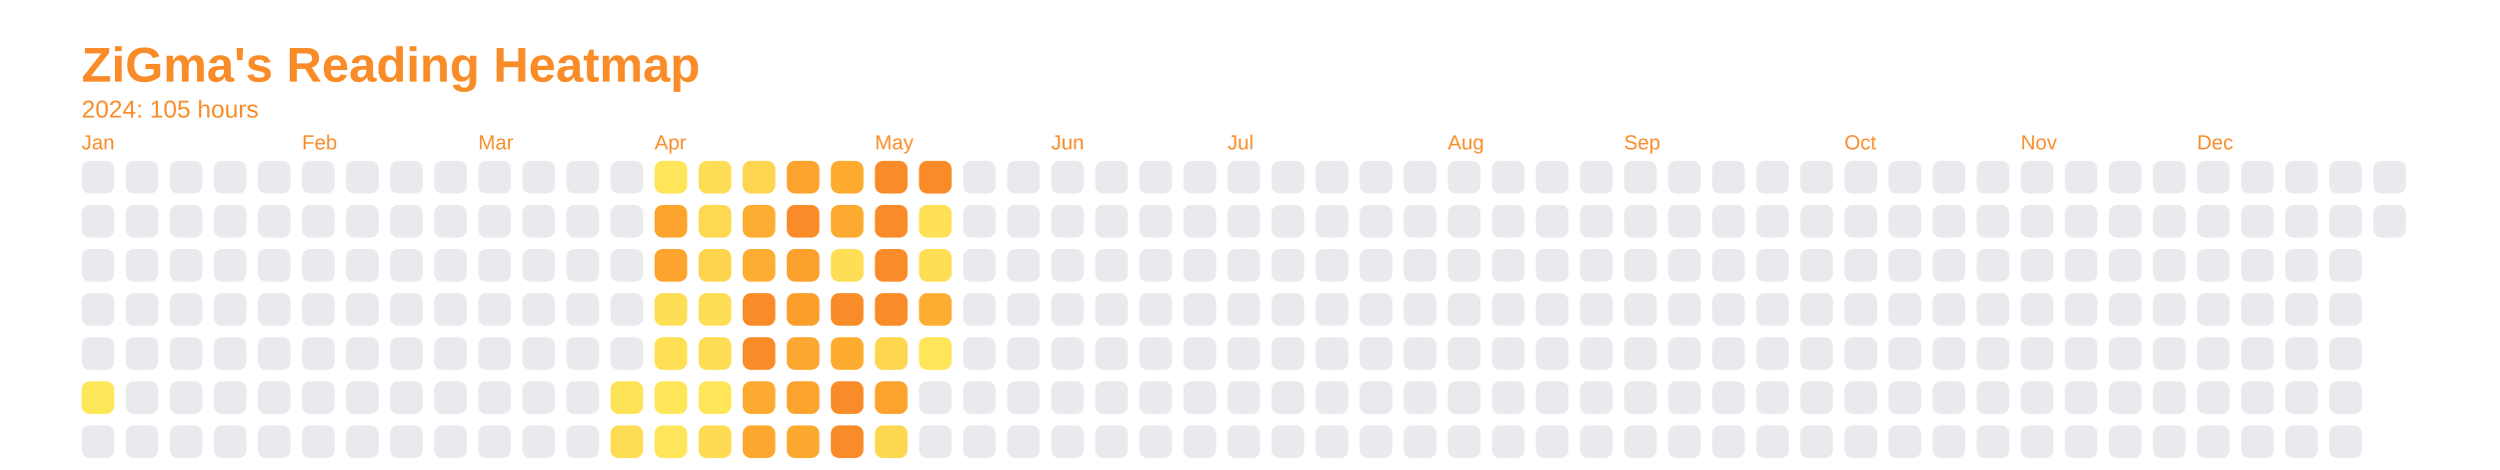
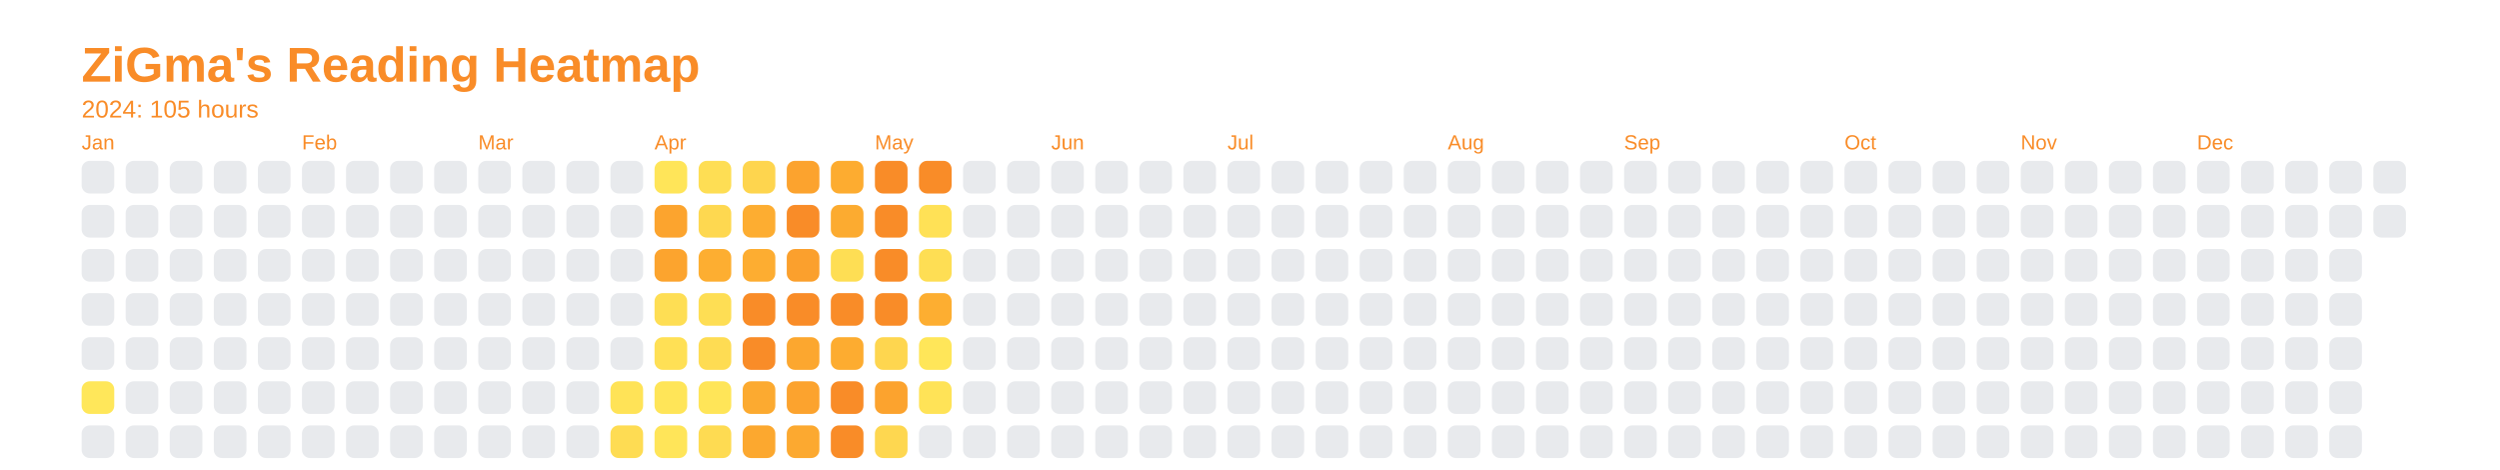
<svg xmlns="http://www.w3.org/2000/svg" baseProfile="full" height="57.5mm" version="1.1" viewBox="0,0,306.2,57.5" width="306.2mm">
  <defs />
  <rect fill="none" height="57.5" width="306.2" x="0" y="0" />
  <text fill="#f98c28" style="font-size:6px; font-family:Arial; font-weight:bold;" x="10" y="10">ZiGma's Reading Heatmap</text>
  <text fill="#f98c28" style="font-size:3px; font-family:Arial;" x="10" y="14.4">2024: 105 hours</text>
  <text fill="#f98c28" style="font-size:2.5px; font-family:Arial" x="10" y="18.3">Jan</text>
  <rect fill="#e8eaed" height="4" rx="1" ry="1" width="4" x="10" y="19.7" />
  <rect fill="#e8eaed" height="4" rx="1" ry="1" width="4" x="10" y="25.1" />
  <rect fill="#e8eaed" height="4" rx="1" ry="1" width="4" x="10" y="30.5" />
  <rect fill="#e8eaed" height="4" rx="1" ry="1" width="4" x="10" y="35.9" />
  <rect fill="#e8eaed" height="4" rx="1" ry="1" width="4" x="10" y="41.3" />
  <rect fill="#ffe75a" height="4" rx="1" ry="1" width="4" x="10" y="46.7" />
  <rect fill="#e8eaed" height="4" rx="1" ry="1" width="4" x="10" y="52.1" />
  <rect fill="#e8eaed" height="4" rx="1" ry="1" width="4" x="15.4" y="19.7" />
  <rect fill="#e8eaed" height="4" rx="1" ry="1" width="4" x="15.4" y="25.1" />
  <rect fill="#e8eaed" height="4" rx="1" ry="1" width="4" x="15.4" y="30.5" />
  <rect fill="#e8eaed" height="4" rx="1" ry="1" width="4" x="15.4" y="35.9" />
  <rect fill="#e8eaed" height="4" rx="1" ry="1" width="4" x="15.4" y="41.3" />
  <rect fill="#e8eaed" height="4" rx="1" ry="1" width="4" x="15.4" y="46.7" />
  <rect fill="#e8eaed" height="4" rx="1" ry="1" width="4" x="15.4" y="52.1" />
  <rect fill="#e8eaed" height="4" rx="1" ry="1" width="4" x="20.8" y="19.7" />
  <rect fill="#e8eaed" height="4" rx="1" ry="1" width="4" x="20.8" y="25.1" />
  <rect fill="#e8eaed" height="4" rx="1" ry="1" width="4" x="20.8" y="30.5" />
  <rect fill="#e8eaed" height="4" rx="1" ry="1" width="4" x="20.8" y="35.9" />
  <rect fill="#e8eaed" height="4" rx="1" ry="1" width="4" x="20.8" y="41.3" />
  <rect fill="#e8eaed" height="4" rx="1" ry="1" width="4" x="20.8" y="46.7" />
  <rect fill="#e8eaed" height="4" rx="1" ry="1" width="4" x="20.8" y="52.1" />
  <rect fill="#e8eaed" height="4" rx="1" ry="1" width="4" x="26.2" y="19.7" />
  <rect fill="#e8eaed" height="4" rx="1" ry="1" width="4" x="26.2" y="25.1" />
  <rect fill="#e8eaed" height="4" rx="1" ry="1" width="4" x="26.2" y="30.5" />
  <rect fill="#e8eaed" height="4" rx="1" ry="1" width="4" x="26.2" y="35.9" />
  <rect fill="#e8eaed" height="4" rx="1" ry="1" width="4" x="26.2" y="41.3" />
  <rect fill="#e8eaed" height="4" rx="1" ry="1" width="4" x="26.2" y="46.7" />
  <rect fill="#e8eaed" height="4" rx="1" ry="1" width="4" x="26.2" y="52.1" />
  <rect fill="#e8eaed" height="4" rx="1" ry="1" width="4" x="31.6" y="19.7" />
  <rect fill="#e8eaed" height="4" rx="1" ry="1" width="4" x="31.6" y="25.1" />
  <rect fill="#e8eaed" height="4" rx="1" ry="1" width="4" x="31.6" y="30.5" />
  <rect fill="#e8eaed" height="4" rx="1" ry="1" width="4" x="31.6" y="35.9" />
  <rect fill="#e8eaed" height="4" rx="1" ry="1" width="4" x="31.6" y="41.3" />
  <rect fill="#e8eaed" height="4" rx="1" ry="1" width="4" x="31.6" y="46.7" />
  <rect fill="#e8eaed" height="4" rx="1" ry="1" width="4" x="31.6" y="52.1" />
  <text fill="#f98c28" style="font-size:2.5px; font-family:Arial" x="37.0" y="18.3">Feb</text>
  <rect fill="#e8eaed" height="4" rx="1" ry="1" width="4" x="37.0" y="19.7" />
  <rect fill="#e8eaed" height="4" rx="1" ry="1" width="4" x="37.0" y="25.1" />
  <rect fill="#e8eaed" height="4" rx="1" ry="1" width="4" x="37.0" y="30.5" />
  <rect fill="#e8eaed" height="4" rx="1" ry="1" width="4" x="37.0" y="35.9" />
  <rect fill="#e8eaed" height="4" rx="1" ry="1" width="4" x="37.0" y="41.3" />
  <rect fill="#e8eaed" height="4" rx="1" ry="1" width="4" x="37.0" y="46.7" />
  <rect fill="#e8eaed" height="4" rx="1" ry="1" width="4" x="37.0" y="52.1" />
  <rect fill="#e8eaed" height="4" rx="1" ry="1" width="4" x="42.4" y="19.7" />
  <rect fill="#e8eaed" height="4" rx="1" ry="1" width="4" x="42.4" y="25.1" />
  <rect fill="#e8eaed" height="4" rx="1" ry="1" width="4" x="42.4" y="30.5" />
  <rect fill="#e8eaed" height="4" rx="1" ry="1" width="4" x="42.4" y="35.9" />
  <rect fill="#e8eaed" height="4" rx="1" ry="1" width="4" x="42.4" y="41.3" />
  <rect fill="#e8eaed" height="4" rx="1" ry="1" width="4" x="42.4" y="46.7" />
  <rect fill="#e8eaed" height="4" rx="1" ry="1" width="4" x="42.4" y="52.1" />
  <rect fill="#e8eaed" height="4" rx="1" ry="1" width="4" x="47.8" y="19.7" />
  <rect fill="#e8eaed" height="4" rx="1" ry="1" width="4" x="47.8" y="25.1" />
  <rect fill="#e8eaed" height="4" rx="1" ry="1" width="4" x="47.8" y="30.5" />
  <rect fill="#e8eaed" height="4" rx="1" ry="1" width="4" x="47.8" y="35.9" />
  <rect fill="#e8eaed" height="4" rx="1" ry="1" width="4" x="47.8" y="41.3" />
  <rect fill="#e8eaed" height="4" rx="1" ry="1" width="4" x="47.8" y="46.7" />
  <rect fill="#e8eaed" height="4" rx="1" ry="1" width="4" x="47.8" y="52.1" />
  <rect fill="#e8eaed" height="4" rx="1" ry="1" width="4" x="53.2" y="19.7" />
  <rect fill="#e8eaed" height="4" rx="1" ry="1" width="4" x="53.2" y="25.1" />
  <rect fill="#e8eaed" height="4" rx="1" ry="1" width="4" x="53.2" y="30.5" />
  <rect fill="#e8eaed" height="4" rx="1" ry="1" width="4" x="53.2" y="35.9" />
  <rect fill="#e8eaed" height="4" rx="1" ry="1" width="4" x="53.2" y="41.3" />
  <rect fill="#e8eaed" height="4" rx="1" ry="1" width="4" x="53.2" y="46.7" />
  <rect fill="#e8eaed" height="4" rx="1" ry="1" width="4" x="53.2" y="52.1" />
  <text fill="#f98c28" style="font-size:2.5px; font-family:Arial" x="58.6" y="18.3">Mar</text>
  <rect fill="#e8eaed" height="4" rx="1" ry="1" width="4" x="58.6" y="19.7" />
  <rect fill="#e8eaed" height="4" rx="1" ry="1" width="4" x="58.6" y="25.1" />
  <rect fill="#e8eaed" height="4" rx="1" ry="1" width="4" x="58.6" y="30.5" />
  <rect fill="#e8eaed" height="4" rx="1" ry="1" width="4" x="58.6" y="35.9" />
  <rect fill="#e8eaed" height="4" rx="1" ry="1" width="4" x="58.6" y="41.3" />
  <rect fill="#e8eaed" height="4" rx="1" ry="1" width="4" x="58.6" y="46.7" />
  <rect fill="#e8eaed" height="4" rx="1" ry="1" width="4" x="58.6" y="52.1" />
  <rect fill="#e8eaed" height="4" rx="1" ry="1" width="4" x="64" y="19.7" />
  <rect fill="#e8eaed" height="4" rx="1" ry="1" width="4" x="64" y="25.1" />
  <rect fill="#e8eaed" height="4" rx="1" ry="1" width="4" x="64" y="30.5" />
  <rect fill="#e8eaed" height="4" rx="1" ry="1" width="4" x="64" y="35.9" />
  <rect fill="#e8eaed" height="4" rx="1" ry="1" width="4" x="64" y="41.3" />
  <rect fill="#e8eaed" height="4" rx="1" ry="1" width="4" x="64" y="46.7" />
  <rect fill="#e8eaed" height="4" rx="1" ry="1" width="4" x="64" y="52.1" />
  <rect fill="#e8eaed" height="4" rx="1" ry="1" width="4" x="69.4" y="19.7" />
  <rect fill="#e8eaed" height="4" rx="1" ry="1" width="4" x="69.4" y="25.1" />
  <rect fill="#e8eaed" height="4" rx="1" ry="1" width="4" x="69.4" y="30.5" />
  <rect fill="#e8eaed" height="4" rx="1" ry="1" width="4" x="69.4" y="35.9" />
  <rect fill="#e8eaed" height="4" rx="1" ry="1" width="4" x="69.4" y="41.3" />
  <rect fill="#e8eaed" height="4" rx="1" ry="1" width="4" x="69.4" y="46.7" />
  <rect fill="#e8eaed" height="4" rx="1" ry="1" width="4" x="69.4" y="52.1" />
  <rect fill="#e8eaed" height="4" rx="1" ry="1" width="4" x="74.8" y="19.7" />
  <rect fill="#e8eaed" height="4" rx="1" ry="1" width="4" x="74.8" y="25.1" />
  <rect fill="#e8eaed" height="4" rx="1" ry="1" width="4" x="74.8" y="30.5" />
  <rect fill="#e8eaed" height="4" rx="1" ry="1" width="4" x="74.8" y="35.9" />
  <rect fill="#e8eaed" height="4" rx="1" ry="1" width="4" x="74.8" y="41.3" />
  <rect fill="#ffe357" height="4" rx="1" ry="1" width="4" x="74.8" y="46.7" />
  <rect fill="#fedc53" height="4" rx="1" ry="1" width="4" x="74.8" y="52.1" />
  <text fill="#f98c28" style="font-size:2.5px; font-family:Arial" x="80.2" y="18.3">Apr</text>
  <rect fill="#ffe559" height="4" rx="1" ry="1" width="4" x="80.2" y="19.7" />
  <rect fill="#fca42e" height="4" rx="1" ry="1" width="4" x="80.2" y="25.1" />
  <rect fill="#fca42e" height="4" rx="1" ry="1" width="4" x="80.2" y="30.5" />
  <rect fill="#fede54" height="4" rx="1" ry="1" width="4" x="80.2" y="35.9" />
  <rect fill="#ffe055" height="4" rx="1" ry="1" width="4" x="80.2" y="41.3" />
  <rect fill="#ffe558" height="4" rx="1" ry="1" width="4" x="80.2" y="46.7" />
  <rect fill="#ffe559" height="4" rx="1" ry="1" width="4" x="80.2" y="52.1" />
  <rect fill="#fede54" height="4" rx="1" ry="1" width="4" x="85.6" y="19.7" />
  <rect fill="#fed850" height="4" rx="1" ry="1" width="4" x="85.6" y="25.1" />
-   <rect fill="#fed34d" height="4" rx="1" ry="1" width="4" x="85.6" y="30.5" />
+   <rect fill="#fdae31" height="4" rx="1" ry="1" width="4" x="85.6" y="30.5" />
  <rect fill="#fede54" height="4" rx="1" ry="1" width="4" x="85.6" y="35.9" />
  <rect fill="#fedc53" height="4" rx="1" ry="1" width="4" x="85.6" y="41.3" />
  <rect fill="#ffe558" height="4" rx="1" ry="1" width="4" x="85.6" y="46.7" />
  <rect fill="#fedb52" height="4" rx="1" ry="1" width="4" x="85.6" y="52.1" />
  <rect fill="#fed54e" height="4" rx="1" ry="1" width="4" x="91" y="19.7" />
  <rect fill="#fdad31" height="4" rx="1" ry="1" width="4" x="91" y="25.1" />
  <rect fill="#fdad31" height="4" rx="1" ry="1" width="4" x="91" y="30.5" />
  <rect fill="#f98c28" height="4" rx="1" ry="1" width="4" x="91" y="35.9" />
  <rect fill="#f98c28" height="4" rx="1" ry="1" width="4" x="91" y="41.3" />
  <rect fill="#fcaa30" height="4" rx="1" ry="1" width="4" x="91" y="46.7" />
  <rect fill="#fca82f" height="4" rx="1" ry="1" width="4" x="91" y="52.1" />
  <rect fill="#fca32e" height="4" rx="1" ry="1" width="4" x="96.4" y="19.7" />
  <rect fill="#f98c28" height="4" rx="1" ry="1" width="4" x="96.4" y="25.1" />
  <rect fill="#fba02d" height="4" rx="1" ry="1" width="4" x="96.4" y="30.5" />
-   <rect fill="#fb9e2c" height="4" rx="1" ry="1" width="4" x="96.4" y="35.9" />
+   <rect fill="#f98c28" height="4" rx="1" ry="1" width="4" x="96.4" y="35.9" />
  <rect fill="#fca72f" height="4" rx="1" ry="1" width="4" x="96.4" y="41.3" />
  <rect fill="#fca32e" height="4" rx="1" ry="1" width="4" x="96.4" y="46.7" />
  <rect fill="#fca930" height="4" rx="1" ry="1" width="4" x="96.4" y="52.1" />
  <rect fill="#fdac30" height="4" rx="1" ry="1" width="4" x="101.8" y="19.7" />
  <rect fill="#fcab30" height="4" rx="1" ry="1" width="4" x="101.8" y="25.1" />
  <rect fill="#fede54" height="4" rx="1" ry="1" width="4" x="101.8" y="30.5" />
  <rect fill="#f98c28" height="4" rx="1" ry="1" width="4" x="101.8" y="35.9" />
  <rect fill="#fdac30" height="4" rx="1" ry="1" width="4" x="101.8" y="41.3" />
  <rect fill="#f98c28" height="4" rx="1" ry="1" width="4" x="101.8" y="46.7" />
  <rect fill="#f98c28" height="4" rx="1" ry="1" width="4" x="101.8" y="52.1" />
  <text fill="#f98c28" style="font-size:2.5px; font-family:Arial" x="107.2" y="18.3">May</text>
  <rect fill="#f98c28" height="4" rx="1" ry="1" width="4" x="107.2" y="19.7" />
  <rect fill="#f98c28" height="4" rx="1" ry="1" width="4" x="107.2" y="25.1" />
  <rect fill="#f98c28" height="4" rx="1" ry="1" width="4" x="107.2" y="30.5" />
  <rect fill="#f98c28" height="4" rx="1" ry="1" width="4" x="107.2" y="35.9" />
  <rect fill="#fed64f" height="4" rx="1" ry="1" width="4" x="107.2" y="41.3" />
  <rect fill="#fca32e" height="4" rx="1" ry="1" width="4" x="107.2" y="46.7" />
  <rect fill="#fed750" height="4" rx="1" ry="1" width="4" x="107.2" y="52.1" />
  <rect fill="#f98c28" height="4" rx="1" ry="1" width="4" x="112.6" y="19.7" />
  <rect fill="#ffe156" height="4" rx="1" ry="1" width="4" x="112.6" y="25.1" />
  <rect fill="#fede54" height="4" rx="1" ry="1" width="4" x="112.6" y="30.5" />
  <rect fill="#fdae31" height="4" rx="1" ry="1" width="4" x="112.6" y="35.9" />
  <rect fill="#ffe659" height="4" rx="1" ry="1" width="4" x="112.6" y="41.3" />
-   <rect fill="#e8eaed" height="4" rx="1" ry="1" width="4" x="112.6" y="46.7" />
+   <rect fill="#ffe357" height="4" rx="1" ry="1" width="4" x="112.6" y="46.7" />
  <rect fill="#e8eaed" height="4" rx="1" ry="1" width="4" x="112.6" y="52.1" />
  <rect fill="#e8eaed" height="4" rx="1" ry="1" width="4" x="118" y="19.7" />
  <rect fill="#e8eaed" height="4" rx="1" ry="1" width="4" x="118" y="25.1" />
  <rect fill="#e8eaed" height="4" rx="1" ry="1" width="4" x="118" y="30.5" />
  <rect fill="#e8eaed" height="4" rx="1" ry="1" width="4" x="118" y="35.9" />
  <rect fill="#e8eaed" height="4" rx="1" ry="1" width="4" x="118" y="41.3" />
  <rect fill="#e8eaed" height="4" rx="1" ry="1" width="4" x="118" y="46.7" />
  <rect fill="#e8eaed" height="4" rx="1" ry="1" width="4" x="118" y="52.1" />
  <rect fill="#e8eaed" height="4" rx="1" ry="1" width="4" x="123.4" y="19.7" />
  <rect fill="#e8eaed" height="4" rx="1" ry="1" width="4" x="123.4" y="25.1" />
  <rect fill="#e8eaed" height="4" rx="1" ry="1" width="4" x="123.4" y="30.5" />
  <rect fill="#e8eaed" height="4" rx="1" ry="1" width="4" x="123.4" y="35.9" />
  <rect fill="#e8eaed" height="4" rx="1" ry="1" width="4" x="123.4" y="41.3" />
  <rect fill="#e8eaed" height="4" rx="1" ry="1" width="4" x="123.4" y="46.7" />
  <rect fill="#e8eaed" height="4" rx="1" ry="1" width="4" x="123.4" y="52.1" />
  <text fill="#f98c28" style="font-size:2.5px; font-family:Arial" x="128.8" y="18.3">Jun</text>
  <rect fill="#e8eaed" height="4" rx="1" ry="1" width="4" x="128.8" y="19.7" />
  <rect fill="#e8eaed" height="4" rx="1" ry="1" width="4" x="128.8" y="25.1" />
  <rect fill="#e8eaed" height="4" rx="1" ry="1" width="4" x="128.8" y="30.5" />
  <rect fill="#e8eaed" height="4" rx="1" ry="1" width="4" x="128.8" y="35.9" />
  <rect fill="#e8eaed" height="4" rx="1" ry="1" width="4" x="128.8" y="41.3" />
  <rect fill="#e8eaed" height="4" rx="1" ry="1" width="4" x="128.8" y="46.7" />
  <rect fill="#e8eaed" height="4" rx="1" ry="1" width="4" x="128.8" y="52.1" />
  <rect fill="#e8eaed" height="4" rx="1" ry="1" width="4" x="134.2" y="19.7" />
  <rect fill="#e8eaed" height="4" rx="1" ry="1" width="4" x="134.2" y="25.1" />
  <rect fill="#e8eaed" height="4" rx="1" ry="1" width="4" x="134.2" y="30.5" />
  <rect fill="#e8eaed" height="4" rx="1" ry="1" width="4" x="134.2" y="35.9" />
  <rect fill="#e8eaed" height="4" rx="1" ry="1" width="4" x="134.2" y="41.3" />
  <rect fill="#e8eaed" height="4" rx="1" ry="1" width="4" x="134.2" y="46.7" />
  <rect fill="#e8eaed" height="4" rx="1" ry="1" width="4" x="134.2" y="52.1" />
  <rect fill="#e8eaed" height="4" rx="1" ry="1" width="4" x="139.6" y="19.7" />
  <rect fill="#e8eaed" height="4" rx="1" ry="1" width="4" x="139.6" y="25.1" />
  <rect fill="#e8eaed" height="4" rx="1" ry="1" width="4" x="139.6" y="30.5" />
  <rect fill="#e8eaed" height="4" rx="1" ry="1" width="4" x="139.6" y="35.9" />
  <rect fill="#e8eaed" height="4" rx="1" ry="1" width="4" x="139.6" y="41.3" />
  <rect fill="#e8eaed" height="4" rx="1" ry="1" width="4" x="139.6" y="46.7" />
  <rect fill="#e8eaed" height="4" rx="1" ry="1" width="4" x="139.6" y="52.1" />
  <rect fill="#e8eaed" height="4" rx="1" ry="1" width="4" x="145" y="19.7" />
  <rect fill="#e8eaed" height="4" rx="1" ry="1" width="4" x="145" y="25.1" />
  <rect fill="#e8eaed" height="4" rx="1" ry="1" width="4" x="145" y="30.5" />
  <rect fill="#e8eaed" height="4" rx="1" ry="1" width="4" x="145" y="35.9" />
  <rect fill="#e8eaed" height="4" rx="1" ry="1" width="4" x="145" y="41.3" />
  <rect fill="#e8eaed" height="4" rx="1" ry="1" width="4" x="145" y="46.7" />
  <rect fill="#e8eaed" height="4" rx="1" ry="1" width="4" x="145" y="52.1" />
  <text fill="#f98c28" style="font-size:2.5px; font-family:Arial" x="150.4" y="18.3">Jul</text>
  <rect fill="#e8eaed" height="4" rx="1" ry="1" width="4" x="150.4" y="19.7" />
  <rect fill="#e8eaed" height="4" rx="1" ry="1" width="4" x="150.4" y="25.1" />
  <rect fill="#e8eaed" height="4" rx="1" ry="1" width="4" x="150.4" y="30.5" />
  <rect fill="#e8eaed" height="4" rx="1" ry="1" width="4" x="150.4" y="35.9" />
  <rect fill="#e8eaed" height="4" rx="1" ry="1" width="4" x="150.4" y="41.3" />
  <rect fill="#e8eaed" height="4" rx="1" ry="1" width="4" x="150.4" y="46.7" />
  <rect fill="#e8eaed" height="4" rx="1" ry="1" width="4" x="150.4" y="52.1" />
  <rect fill="#e8eaed" height="4" rx="1" ry="1" width="4" x="155.8" y="19.7" />
  <rect fill="#e8eaed" height="4" rx="1" ry="1" width="4" x="155.8" y="25.1" />
  <rect fill="#e8eaed" height="4" rx="1" ry="1" width="4" x="155.8" y="30.5" />
  <rect fill="#e8eaed" height="4" rx="1" ry="1" width="4" x="155.8" y="35.9" />
  <rect fill="#e8eaed" height="4" rx="1" ry="1" width="4" x="155.8" y="41.3" />
  <rect fill="#e8eaed" height="4" rx="1" ry="1" width="4" x="155.8" y="46.7" />
  <rect fill="#e8eaed" height="4" rx="1" ry="1" width="4" x="155.8" y="52.1" />
  <rect fill="#e8eaed" height="4" rx="1" ry="1" width="4" x="161.2" y="19.7" />
  <rect fill="#e8eaed" height="4" rx="1" ry="1" width="4" x="161.2" y="25.1" />
  <rect fill="#e8eaed" height="4" rx="1" ry="1" width="4" x="161.2" y="30.5" />
  <rect fill="#e8eaed" height="4" rx="1" ry="1" width="4" x="161.2" y="35.9" />
  <rect fill="#e8eaed" height="4" rx="1" ry="1" width="4" x="161.2" y="41.3" />
  <rect fill="#e8eaed" height="4" rx="1" ry="1" width="4" x="161.2" y="46.7" />
  <rect fill="#e8eaed" height="4" rx="1" ry="1" width="4" x="161.2" y="52.1" />
  <rect fill="#e8eaed" height="4" rx="1" ry="1" width="4" x="166.6" y="19.7" />
  <rect fill="#e8eaed" height="4" rx="1" ry="1" width="4" x="166.6" y="25.1" />
  <rect fill="#e8eaed" height="4" rx="1" ry="1" width="4" x="166.6" y="30.5" />
  <rect fill="#e8eaed" height="4" rx="1" ry="1" width="4" x="166.6" y="35.9" />
  <rect fill="#e8eaed" height="4" rx="1" ry="1" width="4" x="166.6" y="41.3" />
  <rect fill="#e8eaed" height="4" rx="1" ry="1" width="4" x="166.6" y="46.7" />
  <rect fill="#e8eaed" height="4" rx="1" ry="1" width="4" x="166.6" y="52.1" />
  <rect fill="#e8eaed" height="4" rx="1" ry="1" width="4" x="172" y="19.7" />
  <rect fill="#e8eaed" height="4" rx="1" ry="1" width="4" x="172" y="25.1" />
  <rect fill="#e8eaed" height="4" rx="1" ry="1" width="4" x="172" y="30.5" />
  <rect fill="#e8eaed" height="4" rx="1" ry="1" width="4" x="172" y="35.9" />
  <rect fill="#e8eaed" height="4" rx="1" ry="1" width="4" x="172" y="41.3" />
  <rect fill="#e8eaed" height="4" rx="1" ry="1" width="4" x="172" y="46.7" />
  <rect fill="#e8eaed" height="4" rx="1" ry="1" width="4" x="172" y="52.1" />
  <text fill="#f98c28" style="font-size:2.5px; font-family:Arial" x="177.4" y="18.3">Aug</text>
  <rect fill="#e8eaed" height="4" rx="1" ry="1" width="4" x="177.4" y="19.7" />
  <rect fill="#e8eaed" height="4" rx="1" ry="1" width="4" x="177.4" y="25.1" />
  <rect fill="#e8eaed" height="4" rx="1" ry="1" width="4" x="177.4" y="30.5" />
  <rect fill="#e8eaed" height="4" rx="1" ry="1" width="4" x="177.4" y="35.9" />
  <rect fill="#e8eaed" height="4" rx="1" ry="1" width="4" x="177.4" y="41.3" />
  <rect fill="#e8eaed" height="4" rx="1" ry="1" width="4" x="177.4" y="46.7" />
  <rect fill="#e8eaed" height="4" rx="1" ry="1" width="4" x="177.4" y="52.1" />
  <rect fill="#e8eaed" height="4" rx="1" ry="1" width="4" x="182.8" y="19.7" />
  <rect fill="#e8eaed" height="4" rx="1" ry="1" width="4" x="182.8" y="25.1" />
  <rect fill="#e8eaed" height="4" rx="1" ry="1" width="4" x="182.8" y="30.5" />
  <rect fill="#e8eaed" height="4" rx="1" ry="1" width="4" x="182.8" y="35.9" />
  <rect fill="#e8eaed" height="4" rx="1" ry="1" width="4" x="182.8" y="41.3" />
  <rect fill="#e8eaed" height="4" rx="1" ry="1" width="4" x="182.8" y="46.7" />
  <rect fill="#e8eaed" height="4" rx="1" ry="1" width="4" x="182.8" y="52.1" />
  <rect fill="#e8eaed" height="4" rx="1" ry="1" width="4" x="188.2" y="19.7" />
  <rect fill="#e8eaed" height="4" rx="1" ry="1" width="4" x="188.2" y="25.1" />
  <rect fill="#e8eaed" height="4" rx="1" ry="1" width="4" x="188.2" y="30.5" />
  <rect fill="#e8eaed" height="4" rx="1" ry="1" width="4" x="188.2" y="35.9" />
  <rect fill="#e8eaed" height="4" rx="1" ry="1" width="4" x="188.2" y="41.3" />
  <rect fill="#e8eaed" height="4" rx="1" ry="1" width="4" x="188.2" y="46.7" />
  <rect fill="#e8eaed" height="4" rx="1" ry="1" width="4" x="188.2" y="52.1" />
  <rect fill="#e8eaed" height="4" rx="1" ry="1" width="4" x="193.6" y="19.7" />
  <rect fill="#e8eaed" height="4" rx="1" ry="1" width="4" x="193.6" y="25.1" />
  <rect fill="#e8eaed" height="4" rx="1" ry="1" width="4" x="193.6" y="30.5" />
  <rect fill="#e8eaed" height="4" rx="1" ry="1" width="4" x="193.6" y="35.9" />
  <rect fill="#e8eaed" height="4" rx="1" ry="1" width="4" x="193.6" y="41.3" />
  <rect fill="#e8eaed" height="4" rx="1" ry="1" width="4" x="193.6" y="46.7" />
  <rect fill="#e8eaed" height="4" rx="1" ry="1" width="4" x="193.6" y="52.1" />
  <text fill="#f98c28" style="font-size:2.5px; font-family:Arial" x="199" y="18.3">Sep</text>
  <rect fill="#e8eaed" height="4" rx="1" ry="1" width="4" x="199" y="19.7" />
  <rect fill="#e8eaed" height="4" rx="1" ry="1" width="4" x="199" y="25.1" />
  <rect fill="#e8eaed" height="4" rx="1" ry="1" width="4" x="199" y="30.5" />
  <rect fill="#e8eaed" height="4" rx="1" ry="1" width="4" x="199" y="35.9" />
  <rect fill="#e8eaed" height="4" rx="1" ry="1" width="4" x="199" y="41.3" />
  <rect fill="#e8eaed" height="4" rx="1" ry="1" width="4" x="199" y="46.7" />
  <rect fill="#e8eaed" height="4" rx="1" ry="1" width="4" x="199" y="52.1" />
  <rect fill="#e8eaed" height="4" rx="1" ry="1" width="4" x="204.4" y="19.7" />
  <rect fill="#e8eaed" height="4" rx="1" ry="1" width="4" x="204.4" y="25.1" />
  <rect fill="#e8eaed" height="4" rx="1" ry="1" width="4" x="204.4" y="30.5" />
  <rect fill="#e8eaed" height="4" rx="1" ry="1" width="4" x="204.4" y="35.9" />
  <rect fill="#e8eaed" height="4" rx="1" ry="1" width="4" x="204.4" y="41.3" />
  <rect fill="#e8eaed" height="4" rx="1" ry="1" width="4" x="204.4" y="46.7" />
  <rect fill="#e8eaed" height="4" rx="1" ry="1" width="4" x="204.4" y="52.1" />
  <rect fill="#e8eaed" height="4" rx="1" ry="1" width="4" x="209.8" y="19.7" />
  <rect fill="#e8eaed" height="4" rx="1" ry="1" width="4" x="209.8" y="25.1" />
  <rect fill="#e8eaed" height="4" rx="1" ry="1" width="4" x="209.8" y="30.5" />
  <rect fill="#e8eaed" height="4" rx="1" ry="1" width="4" x="209.8" y="35.9" />
  <rect fill="#e8eaed" height="4" rx="1" ry="1" width="4" x="209.8" y="41.3" />
  <rect fill="#e8eaed" height="4" rx="1" ry="1" width="4" x="209.8" y="46.7" />
  <rect fill="#e8eaed" height="4" rx="1" ry="1" width="4" x="209.8" y="52.1" />
  <rect fill="#e8eaed" height="4" rx="1" ry="1" width="4" x="215.2" y="19.7" />
  <rect fill="#e8eaed" height="4" rx="1" ry="1" width="4" x="215.2" y="25.1" />
  <rect fill="#e8eaed" height="4" rx="1" ry="1" width="4" x="215.2" y="30.5" />
  <rect fill="#e8eaed" height="4" rx="1" ry="1" width="4" x="215.2" y="35.9" />
  <rect fill="#e8eaed" height="4" rx="1" ry="1" width="4" x="215.2" y="41.3" />
  <rect fill="#e8eaed" height="4" rx="1" ry="1" width="4" x="215.2" y="46.7" />
  <rect fill="#e8eaed" height="4" rx="1" ry="1" width="4" x="215.2" y="52.1" />
  <rect fill="#e8eaed" height="4" rx="1" ry="1" width="4" x="220.6" y="19.7" />
  <rect fill="#e8eaed" height="4" rx="1" ry="1" width="4" x="220.6" y="25.1" />
  <rect fill="#e8eaed" height="4" rx="1" ry="1" width="4" x="220.6" y="30.5" />
  <rect fill="#e8eaed" height="4" rx="1" ry="1" width="4" x="220.6" y="35.9" />
  <rect fill="#e8eaed" height="4" rx="1" ry="1" width="4" x="220.6" y="41.3" />
  <rect fill="#e8eaed" height="4" rx="1" ry="1" width="4" x="220.6" y="46.7" />
  <rect fill="#e8eaed" height="4" rx="1" ry="1" width="4" x="220.6" y="52.1" />
  <text fill="#f98c28" style="font-size:2.5px; font-family:Arial" x="226" y="18.3">Oct</text>
  <rect fill="#e8eaed" height="4" rx="1" ry="1" width="4" x="226" y="19.7" />
  <rect fill="#e8eaed" height="4" rx="1" ry="1" width="4" x="226" y="25.1" />
  <rect fill="#e8eaed" height="4" rx="1" ry="1" width="4" x="226" y="30.5" />
  <rect fill="#e8eaed" height="4" rx="1" ry="1" width="4" x="226" y="35.9" />
  <rect fill="#e8eaed" height="4" rx="1" ry="1" width="4" x="226" y="41.3" />
  <rect fill="#e8eaed" height="4" rx="1" ry="1" width="4" x="226" y="46.7" />
  <rect fill="#e8eaed" height="4" rx="1" ry="1" width="4" x="226" y="52.1" />
  <rect fill="#e8eaed" height="4" rx="1" ry="1" width="4" x="231.4" y="19.7" />
  <rect fill="#e8eaed" height="4" rx="1" ry="1" width="4" x="231.4" y="25.1" />
  <rect fill="#e8eaed" height="4" rx="1" ry="1" width="4" x="231.4" y="30.5" />
  <rect fill="#e8eaed" height="4" rx="1" ry="1" width="4" x="231.4" y="35.9" />
  <rect fill="#e8eaed" height="4" rx="1" ry="1" width="4" x="231.4" y="41.3" />
  <rect fill="#e8eaed" height="4" rx="1" ry="1" width="4" x="231.4" y="46.7" />
  <rect fill="#e8eaed" height="4" rx="1" ry="1" width="4" x="231.4" y="52.1" />
  <rect fill="#e8eaed" height="4" rx="1" ry="1" width="4" x="236.8" y="19.7" />
  <rect fill="#e8eaed" height="4" rx="1" ry="1" width="4" x="236.8" y="25.1" />
  <rect fill="#e8eaed" height="4" rx="1" ry="1" width="4" x="236.8" y="30.5" />
  <rect fill="#e8eaed" height="4" rx="1" ry="1" width="4" x="236.8" y="35.9" />
  <rect fill="#e8eaed" height="4" rx="1" ry="1" width="4" x="236.8" y="41.3" />
  <rect fill="#e8eaed" height="4" rx="1" ry="1" width="4" x="236.8" y="46.7" />
  <rect fill="#e8eaed" height="4" rx="1" ry="1" width="4" x="236.8" y="52.1" />
  <rect fill="#e8eaed" height="4" rx="1" ry="1" width="4" x="242.2" y="19.7" />
  <rect fill="#e8eaed" height="4" rx="1" ry="1" width="4" x="242.2" y="25.1" />
  <rect fill="#e8eaed" height="4" rx="1" ry="1" width="4" x="242.2" y="30.5" />
  <rect fill="#e8eaed" height="4" rx="1" ry="1" width="4" x="242.2" y="35.9" />
  <rect fill="#e8eaed" height="4" rx="1" ry="1" width="4" x="242.2" y="41.3" />
  <rect fill="#e8eaed" height="4" rx="1" ry="1" width="4" x="242.2" y="46.7" />
  <rect fill="#e8eaed" height="4" rx="1" ry="1" width="4" x="242.2" y="52.1" />
  <text fill="#f98c28" style="font-size:2.5px; font-family:Arial" x="247.6" y="18.3">Nov</text>
  <rect fill="#e8eaed" height="4" rx="1" ry="1" width="4" x="247.6" y="19.7" />
  <rect fill="#e8eaed" height="4" rx="1" ry="1" width="4" x="247.6" y="25.1" />
  <rect fill="#e8eaed" height="4" rx="1" ry="1" width="4" x="247.6" y="30.5" />
  <rect fill="#e8eaed" height="4" rx="1" ry="1" width="4" x="247.6" y="35.9" />
  <rect fill="#e8eaed" height="4" rx="1" ry="1" width="4" x="247.6" y="41.3" />
  <rect fill="#e8eaed" height="4" rx="1" ry="1" width="4" x="247.6" y="46.7" />
  <rect fill="#e8eaed" height="4" rx="1" ry="1" width="4" x="247.6" y="52.1" />
  <rect fill="#e8eaed" height="4" rx="1" ry="1" width="4" x="253" y="19.7" />
  <rect fill="#e8eaed" height="4" rx="1" ry="1" width="4" x="253" y="25.1" />
  <rect fill="#e8eaed" height="4" rx="1" ry="1" width="4" x="253" y="30.5" />
  <rect fill="#e8eaed" height="4" rx="1" ry="1" width="4" x="253" y="35.9" />
  <rect fill="#e8eaed" height="4" rx="1" ry="1" width="4" x="253" y="41.3" />
  <rect fill="#e8eaed" height="4" rx="1" ry="1" width="4" x="253" y="46.7" />
  <rect fill="#e8eaed" height="4" rx="1" ry="1" width="4" x="253" y="52.1" />
  <rect fill="#e8eaed" height="4" rx="1" ry="1" width="4" x="258.4" y="19.7" />
  <rect fill="#e8eaed" height="4" rx="1" ry="1" width="4" x="258.4" y="25.1" />
  <rect fill="#e8eaed" height="4" rx="1" ry="1" width="4" x="258.4" y="30.5" />
  <rect fill="#e8eaed" height="4" rx="1" ry="1" width="4" x="258.4" y="35.9" />
  <rect fill="#e8eaed" height="4" rx="1" ry="1" width="4" x="258.4" y="41.3" />
  <rect fill="#e8eaed" height="4" rx="1" ry="1" width="4" x="258.4" y="46.7" />
  <rect fill="#e8eaed" height="4" rx="1" ry="1" width="4" x="258.4" y="52.1" />
  <rect fill="#e8eaed" height="4" rx="1" ry="1" width="4" x="263.8" y="19.7" />
  <rect fill="#e8eaed" height="4" rx="1" ry="1" width="4" x="263.8" y="25.1" />
  <rect fill="#e8eaed" height="4" rx="1" ry="1" width="4" x="263.8" y="30.5" />
  <rect fill="#e8eaed" height="4" rx="1" ry="1" width="4" x="263.8" y="35.9" />
  <rect fill="#e8eaed" height="4" rx="1" ry="1" width="4" x="263.8" y="41.3" />
  <rect fill="#e8eaed" height="4" rx="1" ry="1" width="4" x="263.8" y="46.7" />
  <rect fill="#e8eaed" height="4" rx="1" ry="1" width="4" x="263.8" y="52.1" />
  <text fill="#f98c28" style="font-size:2.5px; font-family:Arial" x="269.2" y="18.3">Dec</text>
  <rect fill="#e8eaed" height="4" rx="1" ry="1" width="4" x="269.2" y="19.7" />
  <rect fill="#e8eaed" height="4" rx="1" ry="1" width="4" x="269.2" y="25.1" />
  <rect fill="#e8eaed" height="4" rx="1" ry="1" width="4" x="269.2" y="30.5" />
  <rect fill="#e8eaed" height="4" rx="1" ry="1" width="4" x="269.2" y="35.9" />
  <rect fill="#e8eaed" height="4" rx="1" ry="1" width="4" x="269.2" y="41.3" />
  <rect fill="#e8eaed" height="4" rx="1" ry="1" width="4" x="269.2" y="46.7" />
  <rect fill="#e8eaed" height="4" rx="1" ry="1" width="4" x="269.2" y="52.1" />
  <rect fill="#e8eaed" height="4" rx="1" ry="1" width="4" x="274.6" y="19.7" />
  <rect fill="#e8eaed" height="4" rx="1" ry="1" width="4" x="274.6" y="25.1" />
  <rect fill="#e8eaed" height="4" rx="1" ry="1" width="4" x="274.6" y="30.5" />
  <rect fill="#e8eaed" height="4" rx="1" ry="1" width="4" x="274.6" y="35.9" />
  <rect fill="#e8eaed" height="4" rx="1" ry="1" width="4" x="274.6" y="41.3" />
  <rect fill="#e8eaed" height="4" rx="1" ry="1" width="4" x="274.6" y="46.7" />
  <rect fill="#e8eaed" height="4" rx="1" ry="1" width="4" x="274.6" y="52.1" />
  <rect fill="#e8eaed" height="4" rx="1" ry="1" width="4" x="280" y="19.7" />
  <rect fill="#e8eaed" height="4" rx="1" ry="1" width="4" x="280" y="25.1" />
  <rect fill="#e8eaed" height="4" rx="1" ry="1" width="4" x="280" y="30.5" />
  <rect fill="#e8eaed" height="4" rx="1" ry="1" width="4" x="280" y="35.9" />
  <rect fill="#e8eaed" height="4" rx="1" ry="1" width="4" x="280" y="41.3" />
  <rect fill="#e8eaed" height="4" rx="1" ry="1" width="4" x="280" y="46.7" />
  <rect fill="#e8eaed" height="4" rx="1" ry="1" width="4" x="280" y="52.1" />
  <rect fill="#e8eaed" height="4" rx="1" ry="1" width="4" x="285.4" y="19.7" />
  <rect fill="#e8eaed" height="4" rx="1" ry="1" width="4" x="285.4" y="25.1" />
  <rect fill="#e8eaed" height="4" rx="1" ry="1" width="4" x="285.4" y="30.5" />
  <rect fill="#e8eaed" height="4" rx="1" ry="1" width="4" x="285.4" y="35.9" />
  <rect fill="#e8eaed" height="4" rx="1" ry="1" width="4" x="285.4" y="41.3" />
  <rect fill="#e8eaed" height="4" rx="1" ry="1" width="4" x="285.4" y="46.7" />
  <rect fill="#e8eaed" height="4" rx="1" ry="1" width="4" x="285.4" y="52.1" />
  <rect fill="#e8eaed" height="4" rx="1" ry="1" width="4" x="290.8" y="19.7" />
  <rect fill="#e8eaed" height="4" rx="1" ry="1" width="4" x="290.8" y="25.1" />
</svg>
